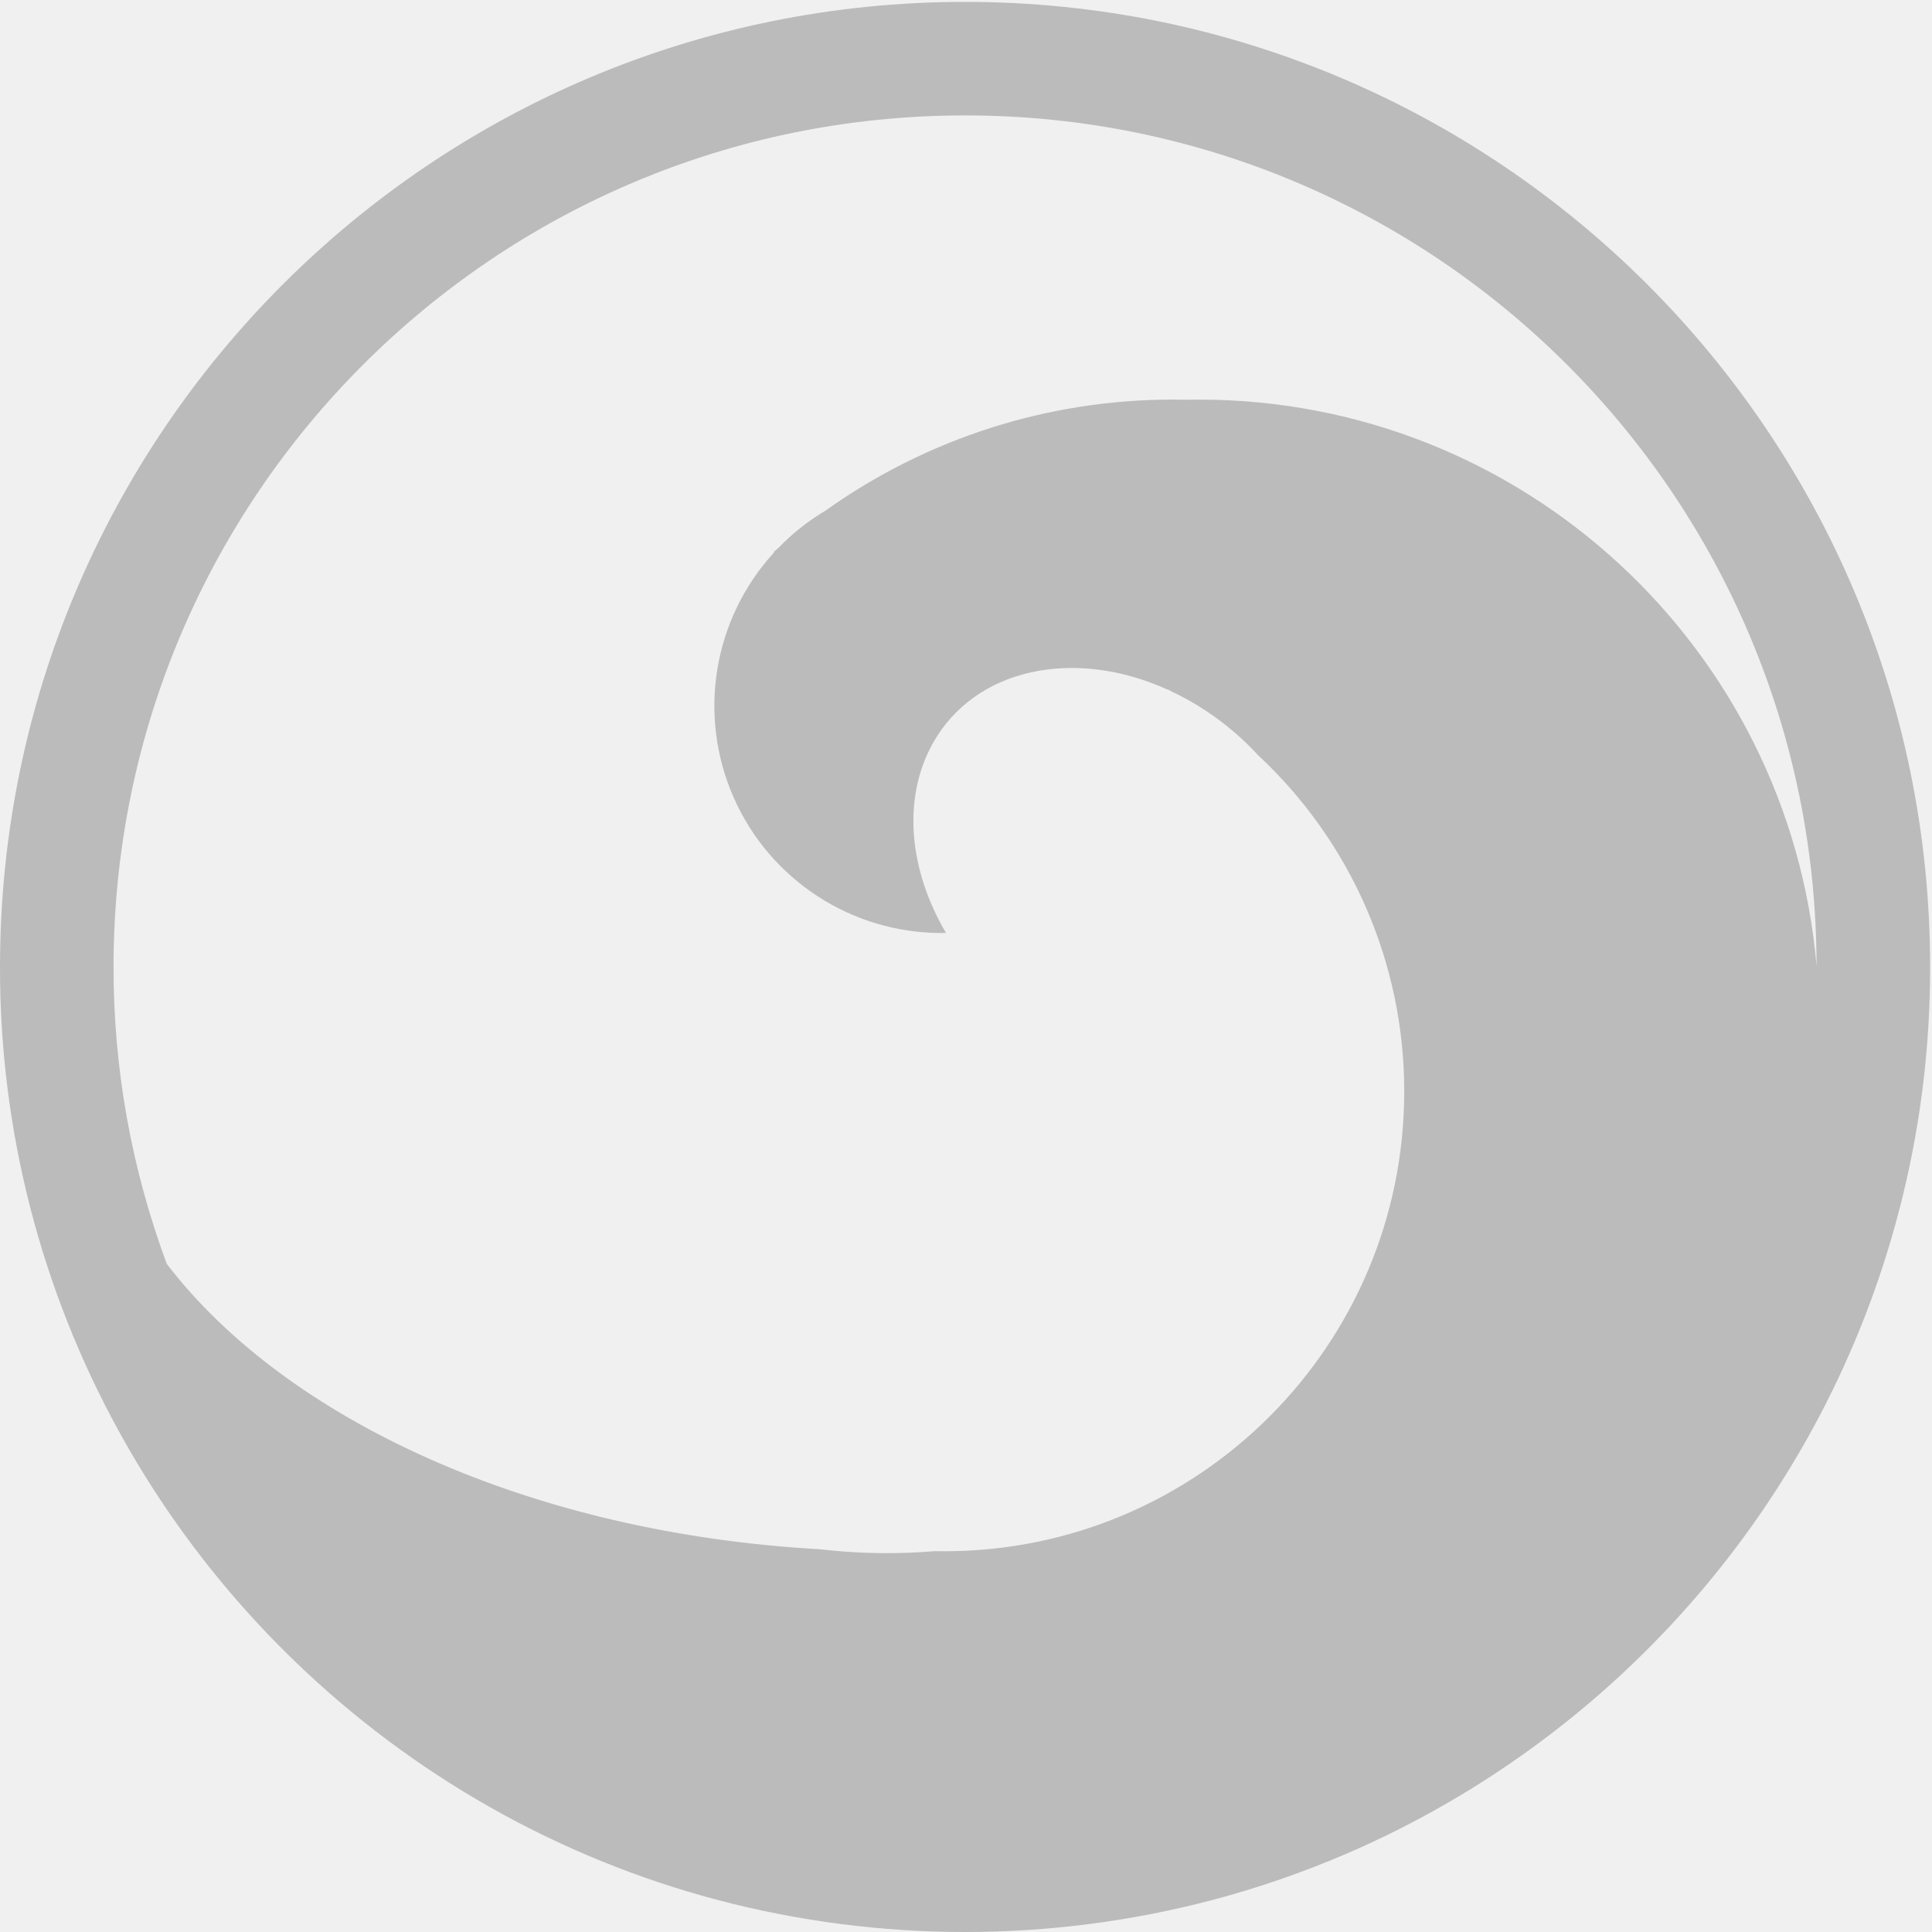
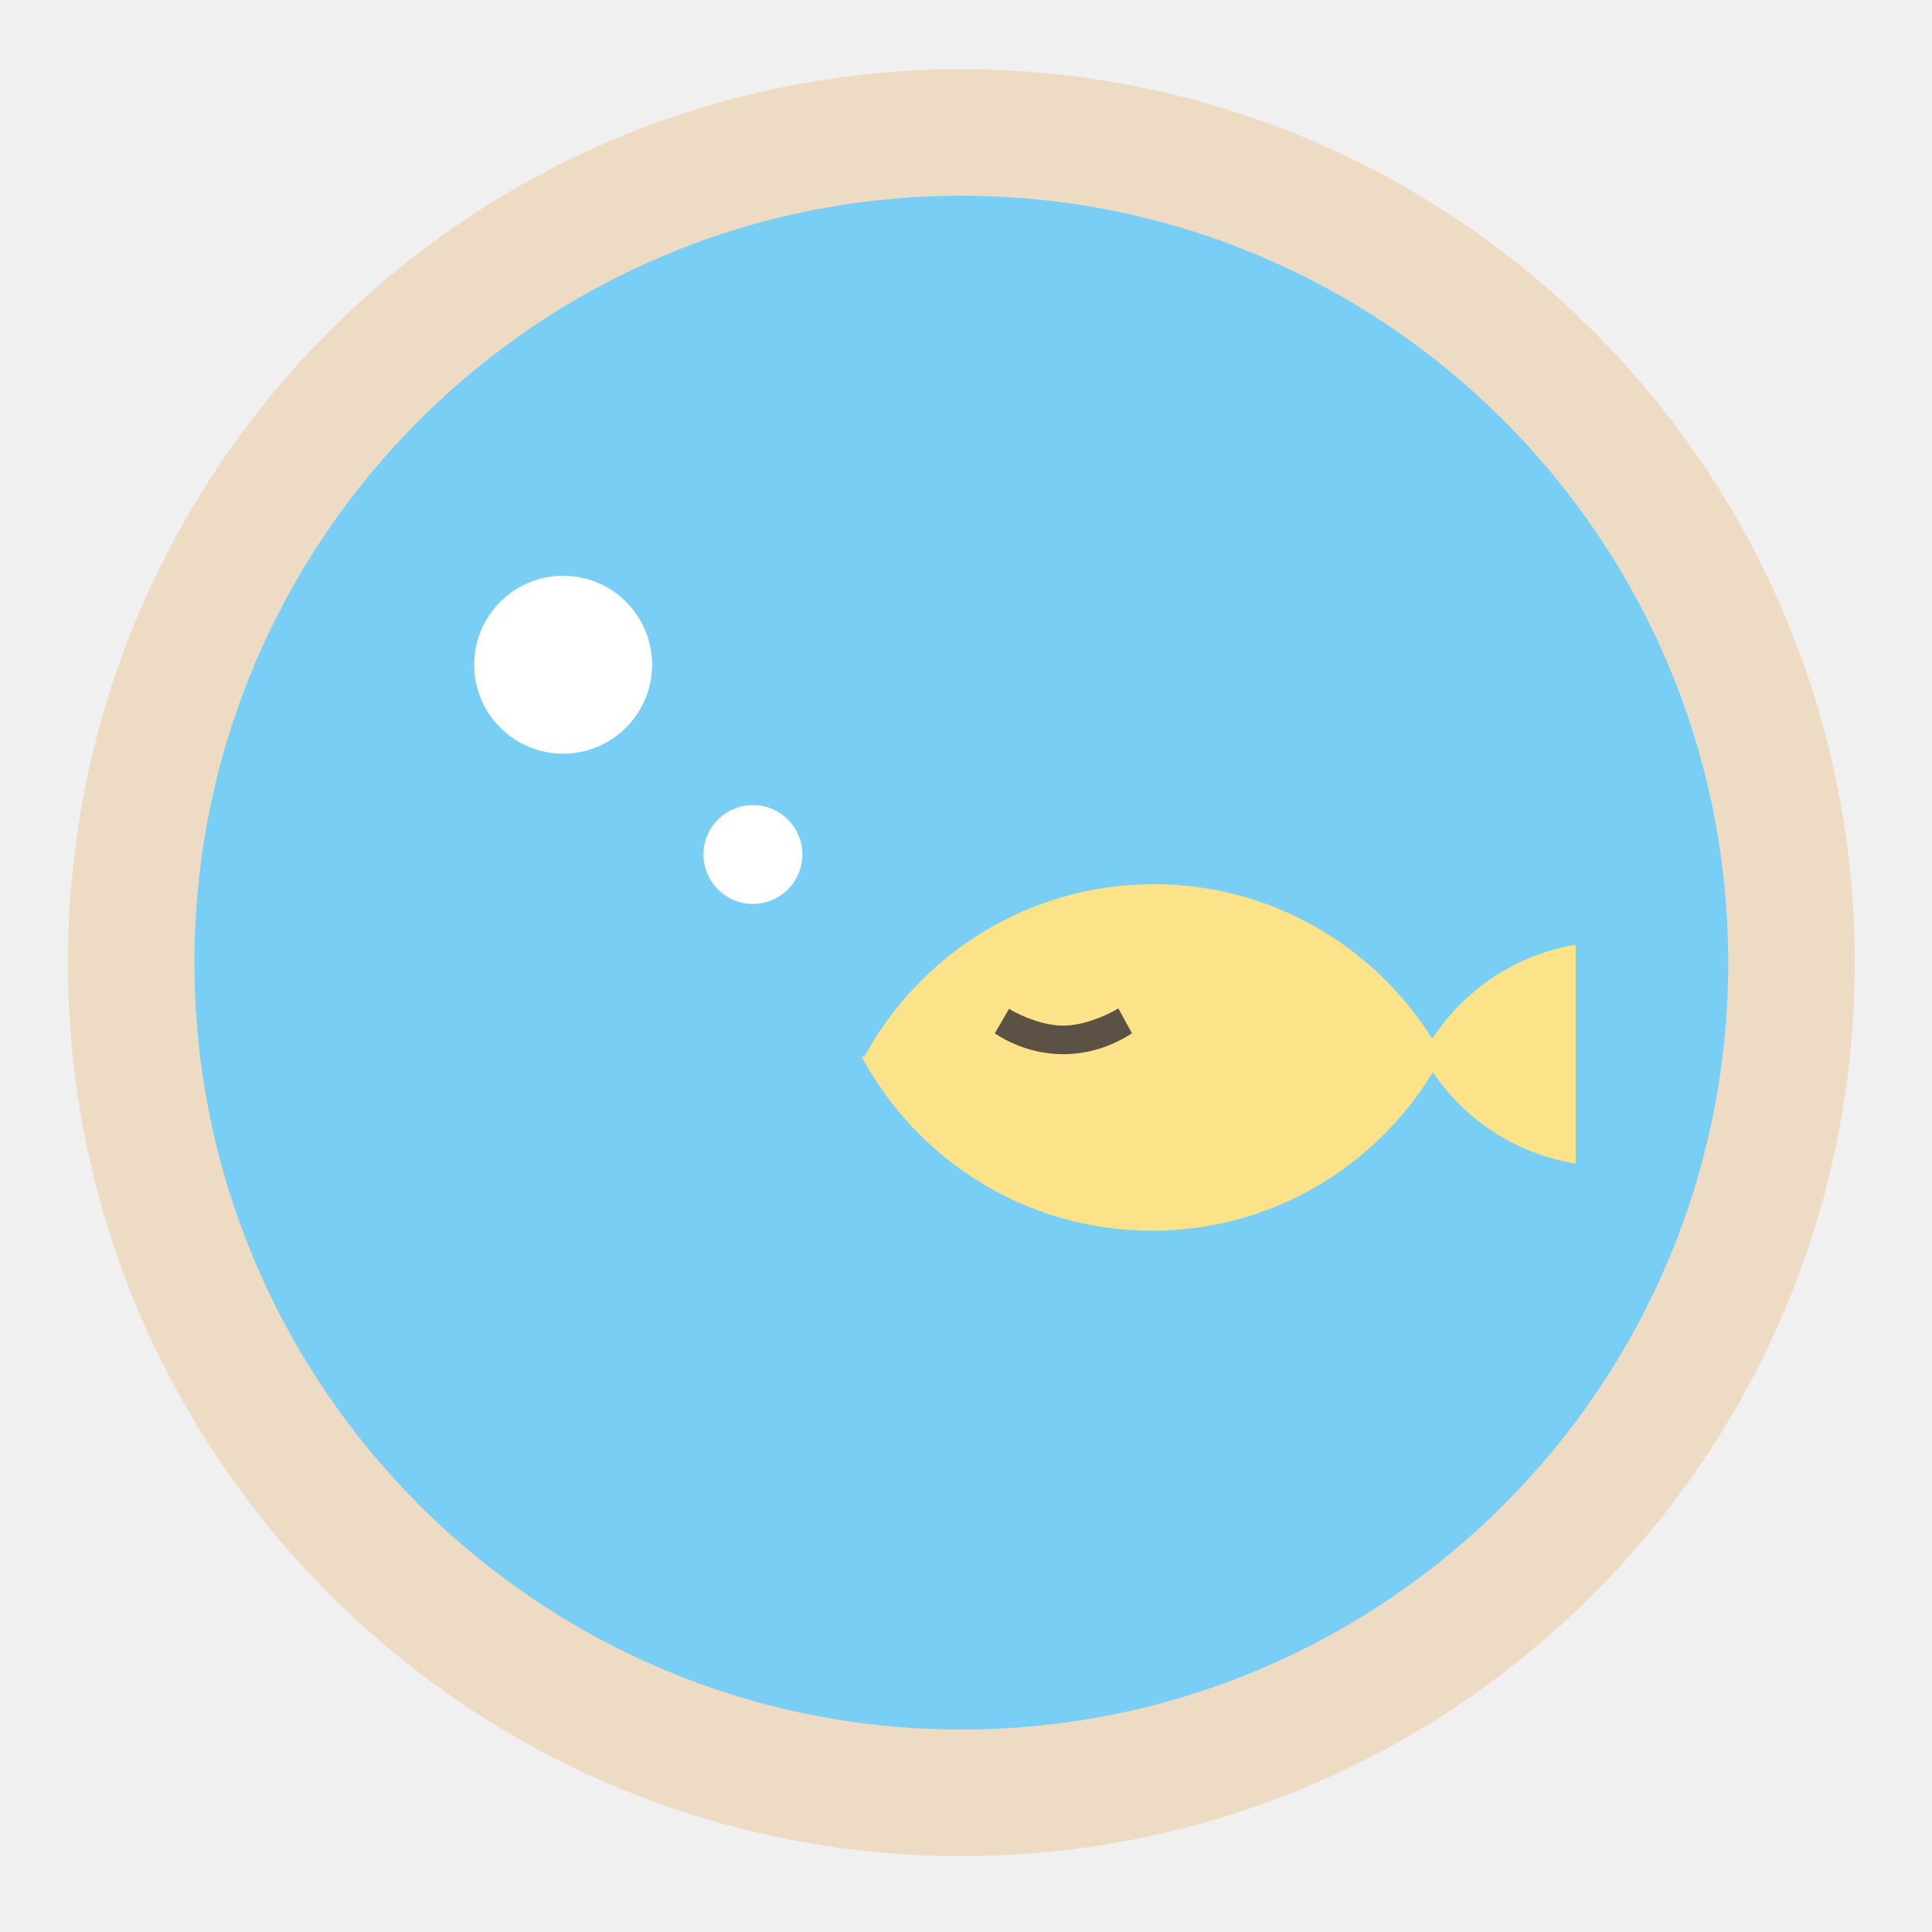
- <svg xmlns="http://www.w3.org/2000/svg" width="64" height="64" class="icon" p-id="11927" t="1575202564746" version="1.1" viewBox="0 0 1024 1024">
-   <defs>
-     <style type="text/css" />
-   </defs>
-   <path fill="#bbb" d="M967.054 745.335q-1.483 2.897-2.997 5.763c-0.307 0.579-0.62 1.156-0.929 1.734q-1.06 1.987-2.131 3.965c-0.39 0.715-0.786 1.428-1.18 2.141q-0.971 1.762-1.951 3.519c-0.429 0.764-0.863 1.525-1.299 2.286q-0.949 1.671-1.907 3.337-0.677 1.172-1.364 2.339-0.951 1.625-1.913 3.246-0.699 1.177-1.407 2.348-0.967 1.605-1.945 3.203-0.712 1.165-1.432 2.326-0.994 1.598-1.998 3.197-0.718 1.138-1.439 2.274-1.033 1.619-2.079 3.231-0.708 1.099-1.421 2.186-1.092 1.669-2.198 3.328c-0.453 0.679-0.899 1.36-1.358 2.037q-1.199 1.785-2.423 3.558c-0.4 0.584-0.799 1.173-1.199 1.755q-1.468 2.121-2.957 4.224c-0.245 0.346-0.486 0.694-0.73 1.04q-3.769 5.305-7.668 10.51c-0.311 0.415-0.626 0.825-0.938 1.238q-1.474 1.954-2.96 3.896c-0.413 0.536-0.83 1.069-1.246 1.604q-1.355 1.747-2.721 3.486c-0.459 0.581-0.921 1.159-1.383 1.738q-1.322 1.66-2.653 3.31-0.723 0.893-1.453 1.781-1.324 1.618-2.658 3.229-0.737 0.887-1.48 1.77-1.347 1.609-2.709 3.206-0.734 0.862-1.473 1.72-1.399 1.623-2.807 3.235c-0.474 0.541-0.948 1.085-1.425 1.624q-1.475 1.672-2.966 3.331c-0.44 0.49-0.877 0.98-1.318 1.468q-1.611 1.778-3.238 3.542l-1.099 1.199q-1.879 2.024-3.78 4.029c-0.206 0.216-0.408 0.435-0.613 0.65q-6.807 7.158-13.886 14.053l-0.366 0.353q-2.136 2.075-4.296 4.127c-0.28 0.266-0.562 0.529-0.843 0.799q-1.934 1.828-3.885 3.637c-0.352 0.326-0.705 0.648-1.058 0.973q-1.863 1.715-3.742 3.415-0.575 0.518-1.153 1.035-1.855 1.665-3.726 3.313l-1.172 1.027q-1.893 1.654-3.796 3.29l-1.123 0.961q-1.974 1.682-3.964 3.345c-0.331 0.276-0.66 0.553-0.992 0.828q-2.12 1.762-4.262 3.497l-0.735 0.599q-2.398 1.939-4.812 3.85l-0.227 0.181q-13.041 10.29-26.755 19.746l-0.158 0.108q-2.613 1.798-5.252 3.568l-0.471 0.314q-2.498 1.671-5.014 3.313l-0.606 0.394q-2.474 1.608-4.967 3.189l-0.621 0.393q-2.522 1.592-5.064 3.158l-0.525 0.324q-2.646 1.624-5.314 3.218l-0.292 0.175a509.962 509.962 0 0 1-53.521 27.773l-0.106 0.048q-3.023 1.346-6.064 2.654l-0.14 0.049a508.13 508.13 0 0 1-70.641 24.376 514.996 514.996 0 0 1-262.331 0 508.279 508.279 0 0 1-120.743-49.252 513.267 513.267 0 0 1-102.973-76.91l-0.042-0.04q-2.287-2.206-4.548-4.439l-0.06-0.06q-2.26-2.233-4.496-4.496l-0.042-0.042A513.614 513.614 0 0 1 72.63 775.354l-0.035-0.059q-1.641-2.734-3.249-5.495l-0.049-0.084q-1.606-2.757-3.18-5.535l-0.037-0.065q-1.586-2.802-3.139-5.626A509.193 509.193 0 0 1 0.001 512.498C0.001 230.005 229.006 0.999 511.5 0.999s511.499 229.006 511.499 511.499a509.348 509.348 0 0 1-55.945 232.836zM511.5 61.175C262.244 61.175 60.177 263.242 60.177 512.498a450.331 450.331 0 0 0 28.23 157.399c63.386 82.819 193.265 142.76 346.273 151.239a305.601 305.601 0 0 0 35.36 2.058q12.86 0 25.399-1.052 2.53 0.053 5.071 0.053c134.625 0 243.761-109.136 243.761-243.761a243.019 243.019 0 0 0-77.343-178.051A150.571 150.571 0 0 0 639.075 376.671a146.21 146.21 0 0 0-18.304-10.27c-0.578-0.328-1.144-0.674-1.724-0.999 0 0.063 0.007 0.127 0.011 0.191-49.6-22.541-102.488-11.634-124.795 28.648-16.284 29.41-12.288 67.305 7.133 100.214-0.799 0.015-1.583 0.06-2.382 0.06a120.373 120.373 0 0 1-88.813-201.635c-0.01-0.133-0.015-0.268-0.025-0.4 0.799-0.712 1.611-1.406 2.417-2.109A120.813 120.813 0 0 1 437.572 270.613 316.654 316.654 0 0 1 621.892 211.793c2.255 0 4.496 0.039 6.743 0.085 2.248-0.045 4.489-0.085 6.743-0.085 171.932 0 313.007 132.021 327.438 300.214C962.551 262.975 760.594 61.175 511.5 61.175z" p-id="11928" />
+ <svg xmlns="http://www.w3.org/2000/svg" t="1695345986442" class="icon" viewBox="0 0 1024 1024" version="1.1" p-id="6123" width="200" height="200">
+   <path d="M509.537 510.218m-473.518 0a473.518 473.518 0 1 0 947.036 0 473.518 473.518 0 1 0-947.036 0Z" fill="#EEDBC3" p-id="6124" />
+   <path d="M509.537 510.218m-406.461 0a406.461 406.461 0 1 0 812.923 0 406.461 406.461 0 1 0-812.923 0Z" fill="#78CEF4" p-id="6125" />
+   <path d="M759.132 550.538c-30.915-49.075-85.233-81.92-147.523-81.92-66.289 0-123.858 36.992-153.441 91.397h-1.469c29.43 54.922 87.337 92.303 154.01 92.303 63.14 0 118.067-33.761 148.741-83.963a113.459 113.459 0 0 0 75.689 48.379v-116.019c-31.811 5.34-59.023 23.885-76.006 49.823z" fill="#FCE38A" p-id="6126" />
+   <path d="M399.058 452.9m-26.194 0a26.194 26.194 0 1 0 52.388 0 26.194 26.194 0 1 0-52.388 0Z" fill="#FFFFFF" p-id="6127" />
+   <path d="M298.476 352.317m-47.15 0a47.15 47.15 0 1 0 94.3 0 47.15 47.15 0 1 0-94.3 0Z" fill="#FFFFFF" p-id="6128" />
+   <path d="M527.283 547.717l7.506-13c7.813 4.7 19.364 8.904 28.769 8.904 9.457 0 21.335-4.393 29.179-9.144l7.219 13.158c-10.691 7.035-23.122 11.09-36.403 11.09-13.225-0.005-25.61-4.024-36.27-11.008z" fill="#5B5144" p-id="6129" />
</svg>
